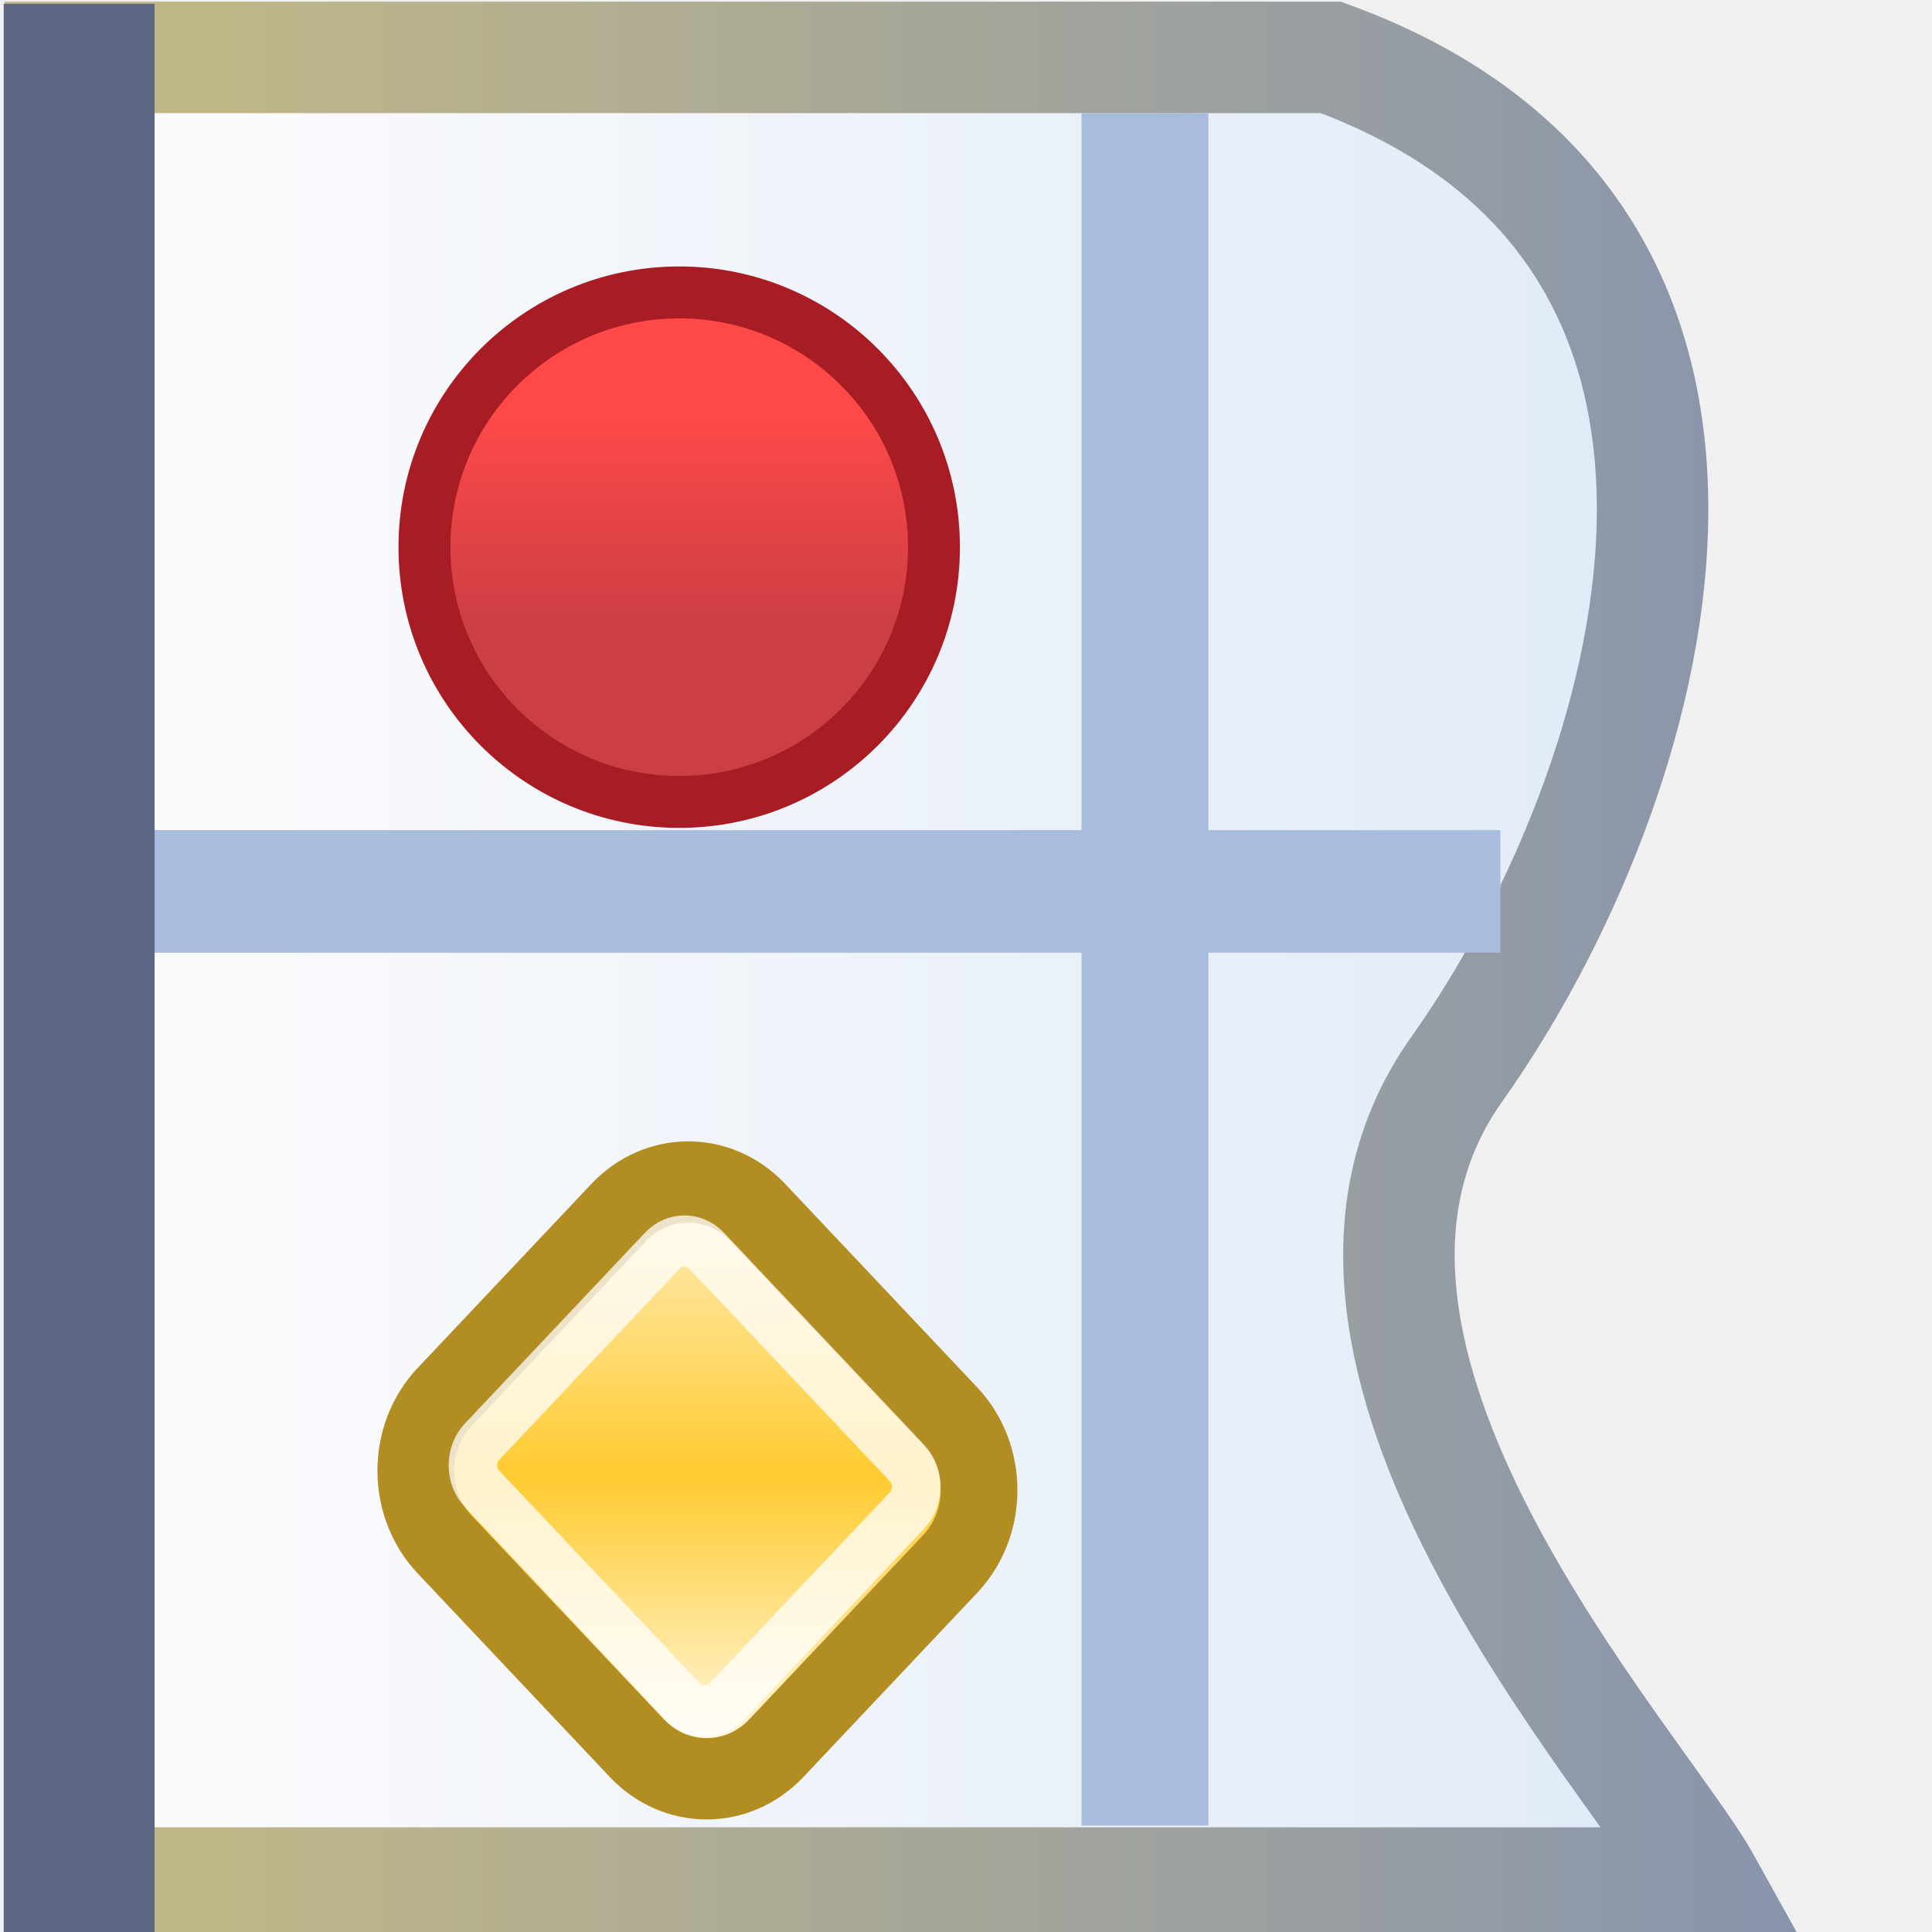
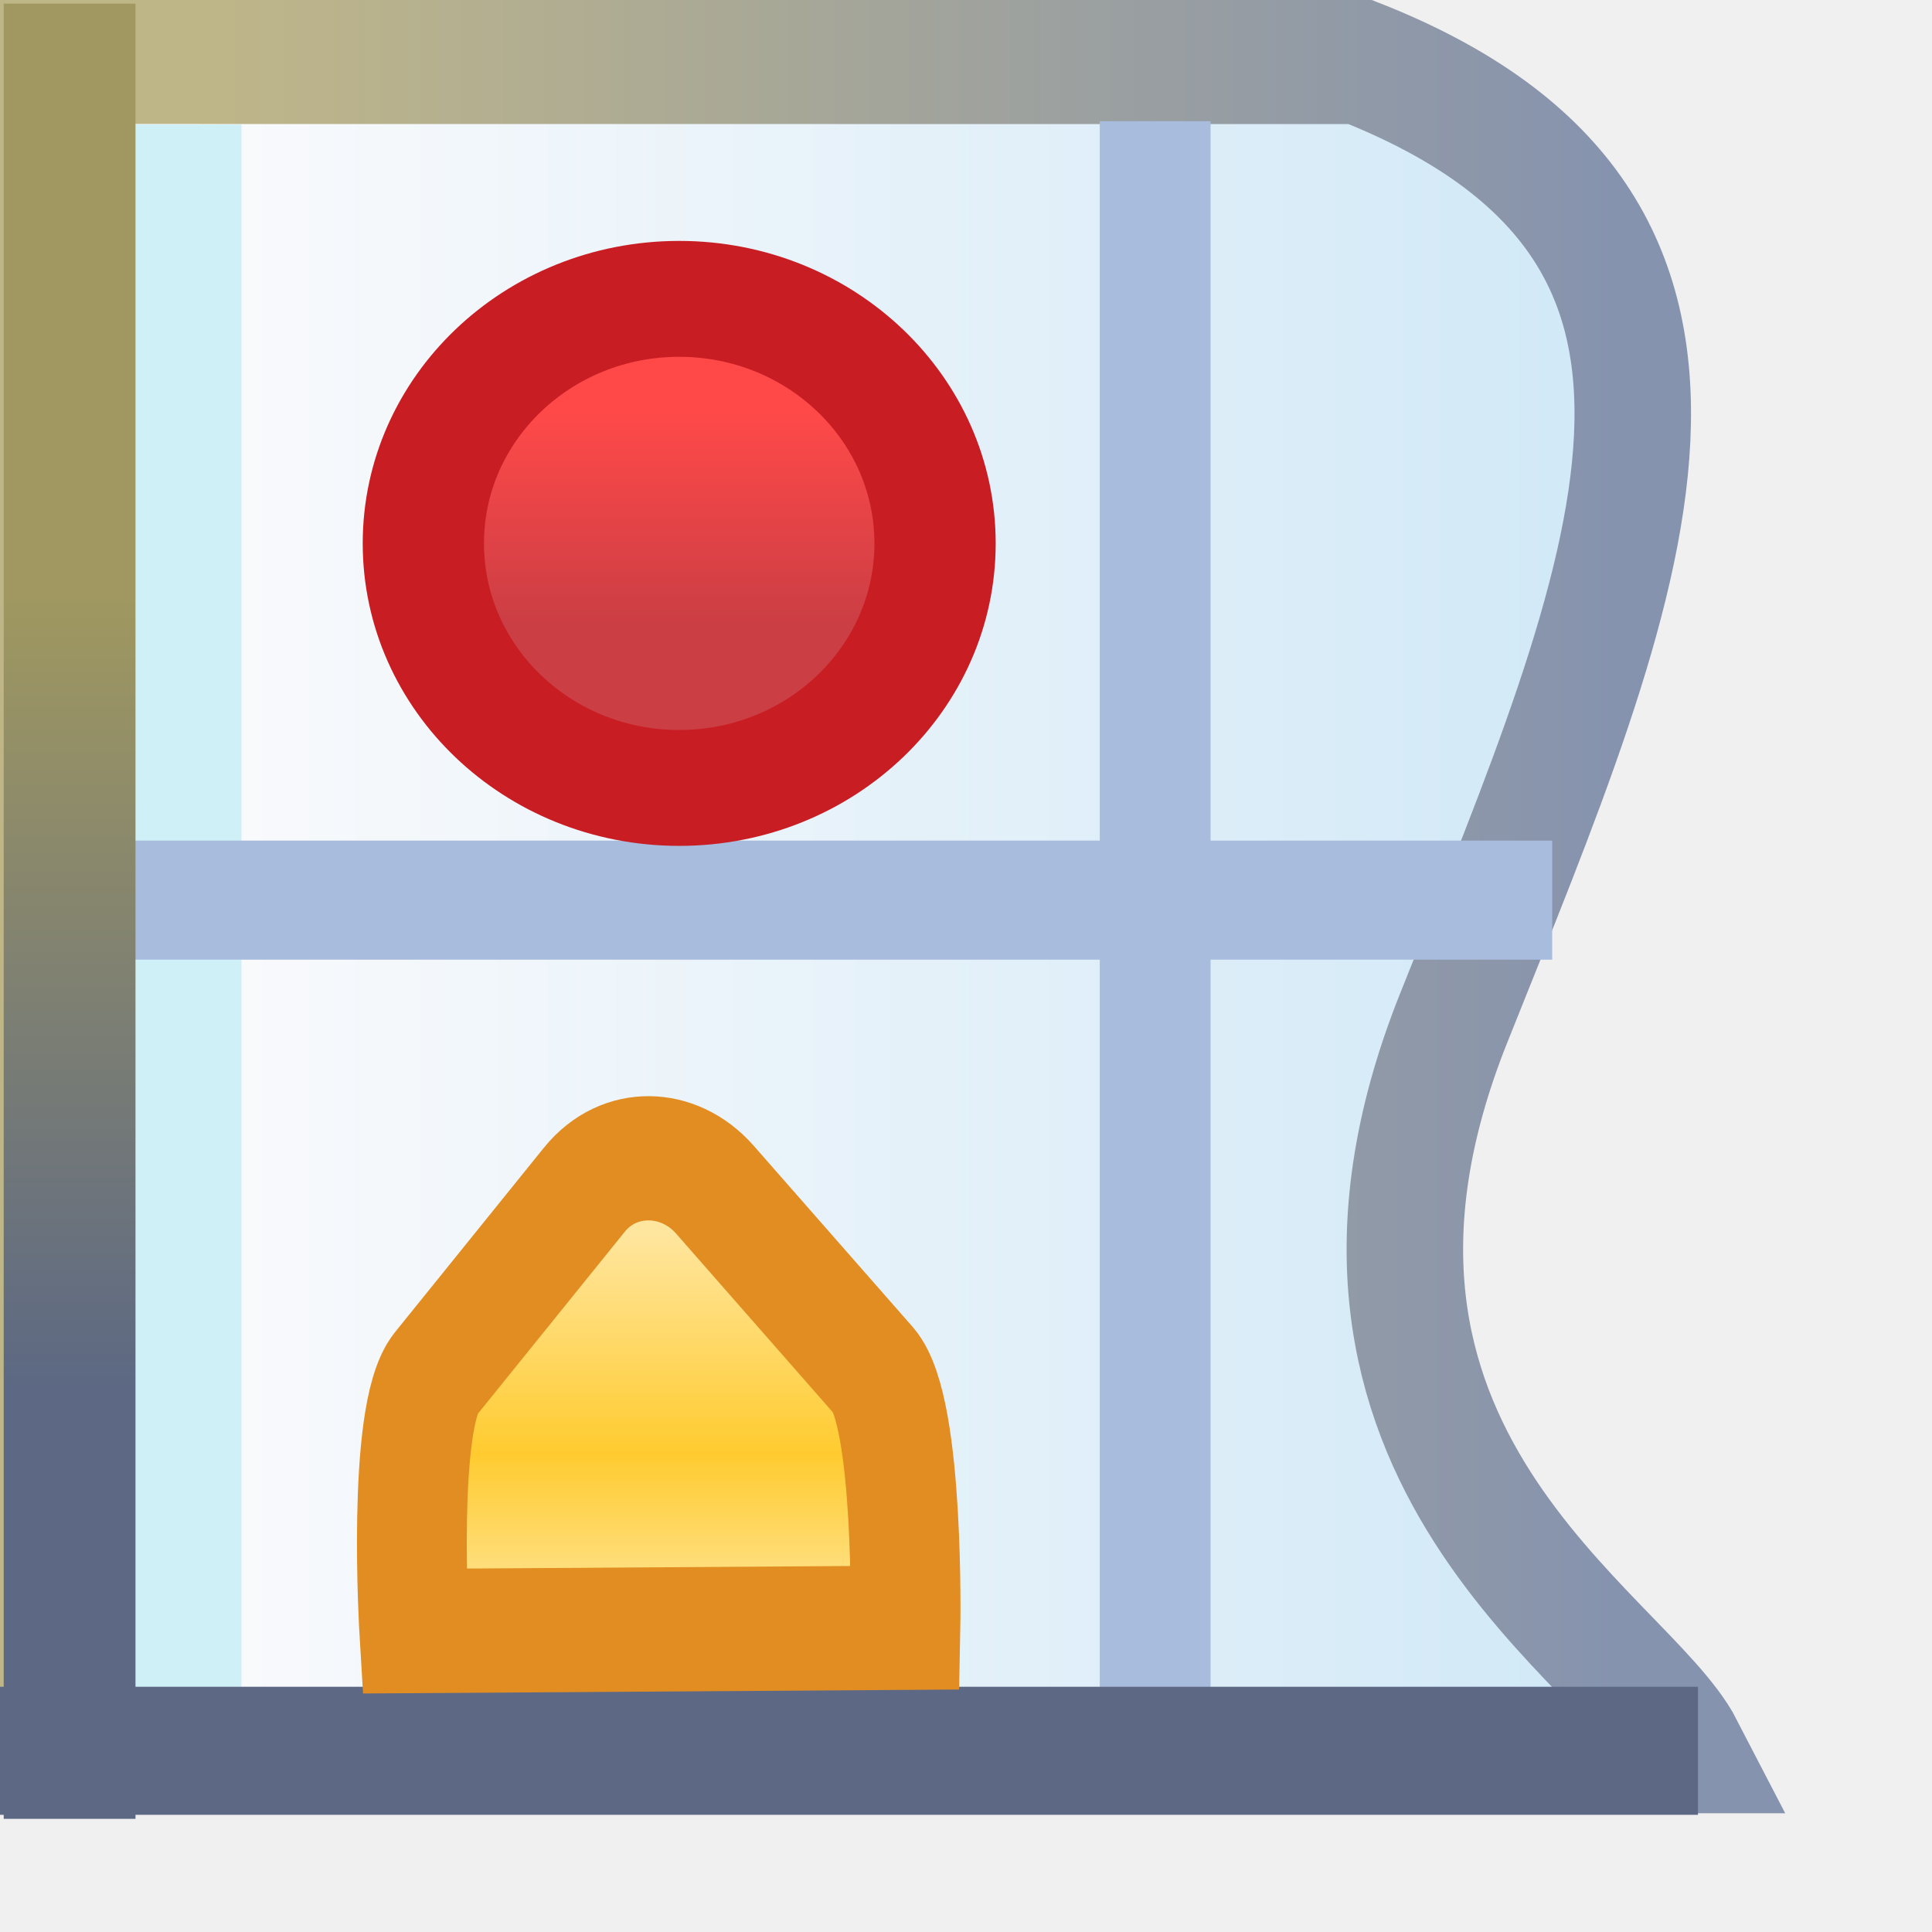
<svg xmlns="http://www.w3.org/2000/svg" xmlns:xlink="http://www.w3.org/1999/xlink" width="16" height="16" id="svg2" version="1.1">
  <defs id="defs4">
+     <linearGradient id="linearGradient3840">
+       <stop style="stop-color:#5c6884;stop-opacity:1;" offset="0" id="stop3842" />
+       <stop style="stop-color:#a09860;stop-opacity:1;" offset="1" id="stop3844" />
+     </linearGradient>
    <linearGradient id="linearGradient5105">
      <stop style="stop-color:#bfb688;stop-opacity:1;" offset="0" id="stop5107" />
      <stop style="stop-color:#8693ae;stop-opacity:1" offset="1" id="stop5109" />
    </linearGradient>
    <linearGradient id="linearGradient5255">
      <stop style="stop-color:#f9fafc;stop-opacity:1" offset="0" id="stop5257" />
-       <stop style="stop-color:#dee9f7;stop-opacity:1" offset="1" id="stop5259" />
+       <stop style="stop-color:#d2e9f7;stop-opacity:1;" offset="1" id="stop5259" />
    </linearGradient>
    <linearGradient id="linearGradient4903-7-7-52">
      <stop id="stop4905-2-3-9" offset="0" style="stop-color:#ffe69f;stop-opacity:1" />
      <stop style="stop-color:#ffcb2f;stop-opacity:1" offset="0.415" id="stop4911-4-9-2" />
      <stop id="stop4907-3-6-1" offset="1" style="stop-color:#ffffff;stop-opacity:1" />
    </linearGradient>
-     <linearGradient xlink:href="#linearGradient5255" id="linearGradient18366" gradientUnits="userSpaceOnUse" gradientTransform="matrix(1.382308,0,0,0.9807125,-6.264242,20.04421)" x1="22.879" y1="1037.211" x2="22.879" y2="1051.027" />
-     <linearGradient xlink:href="#linearGradient5105" id="linearGradient18368" gradientUnits="userSpaceOnUse" gradientTransform="matrix(1.382308,0,0,0.9807125,20.35621,20.04421)" x1="9.171" y1="1036.943" x2="9.171" y2="1051.68" />
-     <linearGradient xlink:href="#linearGradient4903-7-7-52" id="linearGradient20355" gradientUnits="userSpaceOnUse" gradientTransform="matrix(0.7216023,0,0,0.7216023,246.5466,-1265.794)" x1="733.184" y1="727.802" x2="738.317" y2="732.935" />
    <linearGradient xlink:href="#linearGradient3852" id="linearGradient3858" x1="385.984" y1="462.57" x2="385.984" y2="471.699" gradientUnits="userSpaceOnUse" />
    <linearGradient id="linearGradient3852">
      <stop style="stop-color:#ff4949;stop-opacity:1" offset="0" id="stop3854" />
      <stop style="stop-color:#cb3e44;stop-opacity:1" offset="1" id="stop3856" />
    </linearGradient>
    <linearGradient y2="471.699" x2="385.984" y1="462.57" x1="385.984" gradientUnits="userSpaceOnUse" id="linearGradient3077" xlink:href="#linearGradient3852" />
    <linearGradient y2="471.699" x2="385.984" y1="462.57" x1="385.984" gradientUnits="userSpaceOnUse" id="linearGradient3077-2" xlink:href="#linearGradient3852-1" />
    <linearGradient id="linearGradient3852-1">
      <stop style="stop-color:#ff4949;stop-opacity:1" offset="0" id="stop3854-7" />
      <stop style="stop-color:#cb3e44;stop-opacity:1" offset="1" id="stop3856-4" />
    </linearGradient>
    <linearGradient y2="471.699" x2="385.984" y1="462.57" x1="385.984" gradientUnits="userSpaceOnUse" id="linearGradient3048" xlink:href="#linearGradient3852-1" />
+     <linearGradient xlink:href="#linearGradient4903-7-7-52" id="linearGradient3027" gradientUnits="userSpaceOnUse" gradientTransform="matrix(0.7216023,0,0,0.7216023,246.5466,-1265.794)" x1="733.184" y1="727.802" x2="738.317" y2="732.935" />
+     <linearGradient xlink:href="#linearGradient5255" id="linearGradient3807" gradientUnits="userSpaceOnUse" gradientTransform="matrix(1.382308,0,0,0.9807125,-6.192931,20.04421)" x1="22.879" y1="1037.211" x2="22.879" y2="1051.027" />
+     <linearGradient xlink:href="#linearGradient5105" id="linearGradient3809" gradientUnits="userSpaceOnUse" gradientTransform="matrix(1.382308,0,0,0.9807125,20.42752,20.04421)" x1="9.171" y1="1036.943" x2="9.171" y2="1051.68" />
+     <linearGradient xlink:href="#linearGradient3840" id="linearGradient3846" x1="1035.598" y1="28.696" x2="1035.598" y2="21.129" gradientUnits="userSpaceOnUse" />
  </defs>
  <g id="layer1" style="display:inline" transform="translate(0,-1036.362)">
-     <g style="display:inline" id="g8472" transform="matrix(0.9346781,0,0,0.9346781,-14.57181,69.04451)">
-       <g transform="translate(15.60054,0)" id="g8421" />
-       <g id="g10285" transform="matrix(0,1,1,0,-1019.403,1019.403)">
-         <path id="rect4172-1" d="m 16.026,1035.528 16.176,0 0,14.578 c -1.063,-0.59 -4.699,-3.988 -7.21,-2.206 -2.511,1.782 -7.382,3.214 -8.966,-1.115 z" style="fill:url(#linearGradient18366);fill-opacity:1;stroke:url(#linearGradient18368);stroke-width:0.988;stroke-linecap:butt;stroke-linejoin:miter;stroke-miterlimit:4;stroke-opacity:1;stroke-dasharray:none;stroke-dashoffset:0;display:inline" />
-         <rect y="1042.646" x="22.742" height="1.07" width="1.418" id="rect4942" style="fill:none;stroke:none" />
-         <rect y="1044.786" x="22.742" height="1.07" width="1.418" id="rect4942-1" style="fill:none;stroke:none;display:inline" />
-         <g id="g20348" transform="matrix(0.8824479,0,0,0.8824479,4.173906,122.6679)">
-           <rect style="fill:none;stroke:none;display:inline" id="rect4942-1-7" width="1.422" height="1.013" x="25.573" y="1043.461" />
-           <rect transform="matrix(0.7272427,0.6863804,0.7272427,-0.6863804,0,0)" ry="1.02" y="-741.458" x="774.856" height="4.583" width="4.851" id="rect4880" style="font-size:13.589px;font-style:normal;font-weight:normal;line-height:125%;letter-spacing:0px;word-spacing:0px;color:#000000;fill:url(#linearGradient20355);fill-opacity:1;fill-rule:nonzero;stroke:#b28d22;stroke-width:0.794;stroke-linecap:butt;stroke-linejoin:miter;stroke-miterlimit:4;stroke-opacity:1;stroke-dasharray:none;stroke-dashoffset:0;marker:none;visibility:visible;display:inline;overflow:visible;enable-background:accumulate;font-family:Sans" />
-           <rect transform="matrix(0.7272427,0.6863804,0.7272427,-0.6863804,0,0)" ry="0.327" y="-740.819" x="775.439" height="3.286" width="3.583" id="rect4880-5" style="font-size:13.589px;font-style:normal;font-weight:normal;line-height:125%;letter-spacing:0px;word-spacing:0px;color:#000000;fill:none;stroke:#ffffff;stroke-width:0.502;stroke-linecap:butt;stroke-linejoin:miter;stroke-miterlimit:4;stroke-opacity:0.751;stroke-dasharray:none;stroke-dashoffset:0;marker:none;visibility:visible;display:inline;overflow:visible;enable-background:accumulate;font-family:Sans" />
+     <g id="g3854">
+       <g transform="matrix(0.9346781,0,0,0.9346781,-14.57181,69.04451)" id="g8472" style="display:inline">
+         <g id="g8421" transform="translate(15.60054,0)" />
+         <g transform="matrix(0,1,1,0,-1019.403,1019.403)" id="g10285">
+           <g transform="matrix(0.9376926,0,0,0.8733354,0.967742,131.1012)" id="g3797">
+             <path id="rect4172-1" d="m 16.097,1035.528 15.962,0 0,16.568 c -1.063,-0.59 -2.773,-4.141 -6.924,-2.359 -4.151,1.782 -7.453,3.367 -9.037,-0.962 z" style="fill:url(#linearGradient3807);fill-opacity:1;stroke:url(#linearGradient3809);stroke-width:1.182;stroke-linecap:butt;stroke-linejoin:miter;stroke-miterlimit:4;stroke-opacity:1;stroke-dasharray:none;stroke-dashoffset:0;display:inline" />
+             <rect transform="matrix(0,1.225059,1.140978,0,15.51684,1034.988)" y="1.031" x="1.062" height="13" width="0.938" id="rect3852" style="fill:#d0f0f8;fill-opacity:1;stroke:none" />
+             <path style="fill:#adc1e1;fill-opacity:1;stroke:#a8bcde;stroke-width:1.125px;stroke-linecap:butt;stroke-linejoin:miter;stroke-opacity:1" d="m 24.022,1036.295 0,14.441" id="path18345" />
+             <path style="fill:#adc1e1;fill-opacity:1;stroke:#a8bcde;stroke-width:1.124px;stroke-linecap:butt;stroke-linejoin:miter;stroke-opacity:1" d="m 16.662,1046.708 15.958,0" id="path18347" />
+             <rect style="fill:url(#linearGradient3846);fill-opacity:1;stroke:none" id="rect21127" width="1.337" height="17.152" x="1035.026" y="15.551" transform="matrix(0,1,1,0,0,0)" ry="0" />
+             <rect transform="scale(1,-1)" style="fill:#5c6884;fill-opacity:1;stroke:none;display:inline" id="rect21127-6" width="1.21" height="17.229" x="31.455" y="-1052.215" ry="0" />
+           </g>
+           <rect style="fill:none;stroke:none" id="rect4942" width="1.418" height="1.07" x="22.742" y="1042.646" />
+           <rect style="fill:none;stroke:none;display:inline" id="rect4942-1" width="1.418" height="1.07" x="22.742" y="1044.786" />
+           <g transform="matrix(0.8824479,0,0,0.8262642,3.970926,181.0493)" id="g20348">
+             <rect y="1043.461" x="25.573" height="1.013" width="1.422" id="rect4942-1-7" style="fill:none;stroke:none;display:inline" />
+             <path id="rect4880" d="m 775.656,-741.238 2.488,0.009 c 0.565,0.002 2.024,1.527 2.024,1.527 l -3.814,3.859 c 0,0 -1.583,-1.38 -1.608,-1.943 l -0.11,-2.432 c -0.026,-0.563 0.455,-1.023 1.02,-1.02 z" style="font-size:13.589px;font-style:normal;font-weight:normal;line-height:125%;letter-spacing:0px;word-spacing:0px;color:#000000;fill:url(#linearGradient3027);fill-opacity:1;fill-rule:nonzero;stroke:#e28d22;stroke-width:1.213;stroke-linecap:butt;stroke-linejoin:miter;stroke-miterlimit:4;stroke-opacity:1;stroke-dasharray:none;stroke-dashoffset:0;marker:none;visibility:visible;display:inline;overflow:visible;enable-background:accumulate;font-family:Sans" transform="matrix(0.7272427,0.6863804,0.7272427,-0.6863804,0,0)" />
+           </g>
+           <g id="layer1-8" style="display:inline;fill:#d34a50;fill-opacity:1;stroke:#a81d24;stroke-opacity:1" transform="matrix(0,1.069887,1.069887,0,-1093.178,1054.474)">
+             <g transform="matrix(0.279033,0,0,0.279033,-100.5321,912.079)" style="display:inline;fill:#d34a50;fill-opacity:1;stroke:#a81d24;stroke-opacity:1" id="g11331-3-1-1">
+               <g id="g13408-8" style="fill:#d34a50;fill-opacity:1;stroke:#a81d24;stroke-opacity:1" />
+             </g>
+             <g transform="matrix(-1,0,0,1,16.12959,8.014063)" style="display:inline;fill:#d34a50;fill-opacity:1;stroke:#a81d24;stroke-opacity:1" id="g6124-3">
+               <g transform="scale(-1,1)" style="font-size:13.589px;font-style:normal;font-weight:normal;line-height:125%;letter-spacing:0px;word-spacing:0px;fill:#d34a50;fill-opacity:1;stroke:#a81d24;font-family:Sans;stroke-opacity:1" id="text6430" />
+               <g transform="scale(-1,1)" style="font-size:13.589px;font-style:normal;font-weight:normal;line-height:125%;letter-spacing:0px;word-spacing:0px;fill:#d34a50;fill-opacity:1;stroke:#a81d24;display:inline;font-family:Sans;stroke-opacity:1" id="g6438" />
+             </g>
+           </g>
+           <path style="font-size:13.589px;font-style:normal;font-weight:normal;line-height:125%;letter-spacing:0px;word-spacing:0px;fill:url(#linearGradient3048);fill-opacity:1;stroke:#c91d24;stroke-width:5.036;stroke-linecap:round;stroke-linejoin:round;stroke-miterlimit:4;stroke-opacity:1;stroke-dasharray:none;stroke-dashoffset:0;display:inline;font-family:Sans" id="path10796-2-6-2-1" d="m 398.75,468.237 c 0,5.868 -4.757,10.625 -10.625,10.625 -5.868,0 -10.625,-4.757 -10.625,-10.625 0,-5.868 4.757,-10.625 10.625,-10.625 5.868,0 10.625,4.757 10.625,10.625 z" transform="matrix(0,0.2133601,0.2039199,0,-75.1506,958.2008)" />
        </g>
-         <path style="fill:#adc1e1;fill-opacity:1;stroke:#a8bcde;stroke-width:1.086px;stroke-linecap:butt;stroke-linejoin:miter;stroke-opacity:1" d="m 23.416,1036.025 0,12.262" id="path18345" />
-         <path style="fill:#adc1e1;fill-opacity:1;stroke:#a8bcde;stroke-width:1.124px;stroke-linecap:butt;stroke-linejoin:miter;stroke-opacity:1" d="m 16.519,1045.138 15.173,0" id="path18347" />
-         <g transform="matrix(0,1.069887,1.069887,0,-1093.178,1054.474)" style="display:inline;fill:#d34a50;fill-opacity:1;stroke:#a81d24;stroke-opacity:1" id="layer1-8">
-           <g id="g11331-3-1-1" style="display:inline;fill:#d34a50;fill-opacity:1;stroke:#a81d24;stroke-opacity:1" transform="matrix(0.279033,0,0,0.279033,-100.5321,912.079)">
-             <g style="fill:#d34a50;fill-opacity:1;stroke:#a81d24;stroke-opacity:1" id="g13408-8" />
-           </g>
-           <g id="g6124-3" style="display:inline;fill:#d34a50;fill-opacity:1;stroke:#a81d24;stroke-opacity:1" transform="matrix(-1,0,0,1,16.12959,8.014063)">
-             <g id="text6430" style="font-size:13.589px;font-style:normal;font-weight:normal;line-height:125%;letter-spacing:0px;word-spacing:0px;fill:#d34a50;fill-opacity:1;stroke:#a81d24;font-family:Sans;stroke-opacity:1" transform="scale(-1,1)" />
-             <g id="g6438" style="font-size:13.589px;font-style:normal;font-weight:normal;line-height:125%;letter-spacing:0px;word-spacing:0px;fill:#d34a50;fill-opacity:1;stroke:#a81d24;display:inline;font-family:Sans;stroke-opacity:1" transform="scale(-1,1)" />
-           </g>
-         </g>
-         <rect style="fill:#5c6884;fill-opacity:1;stroke:none" id="rect21127" width="1.337" height="17.152" x="1035.026" y="15.551" transform="matrix(0,1,1,0,0,0)" ry="0" />
-         <path transform="matrix(0,0.2124455,0.2124455,0,-79.10919,958.5558)" d="m 398.75,468.237 a 10.625,10.625 0 1 1 -21.25,0 10.625,10.625 0 1 1 21.25,0 z" id="path10796-2-6-2-1" style="font-size:13.589px;font-style:normal;font-weight:normal;line-height:125%;letter-spacing:0px;word-spacing:0px;fill:url(#linearGradient3048);fill-opacity:1;stroke:#a81d24;stroke-width:2.166;stroke-linecap:round;stroke-linejoin:round;stroke-miterlimit:4;stroke-opacity:1;stroke-dasharray:none;stroke-dashoffset:0;display:inline;font-family:Sans" />
      </g>
    </g>
  </g>
</svg>
